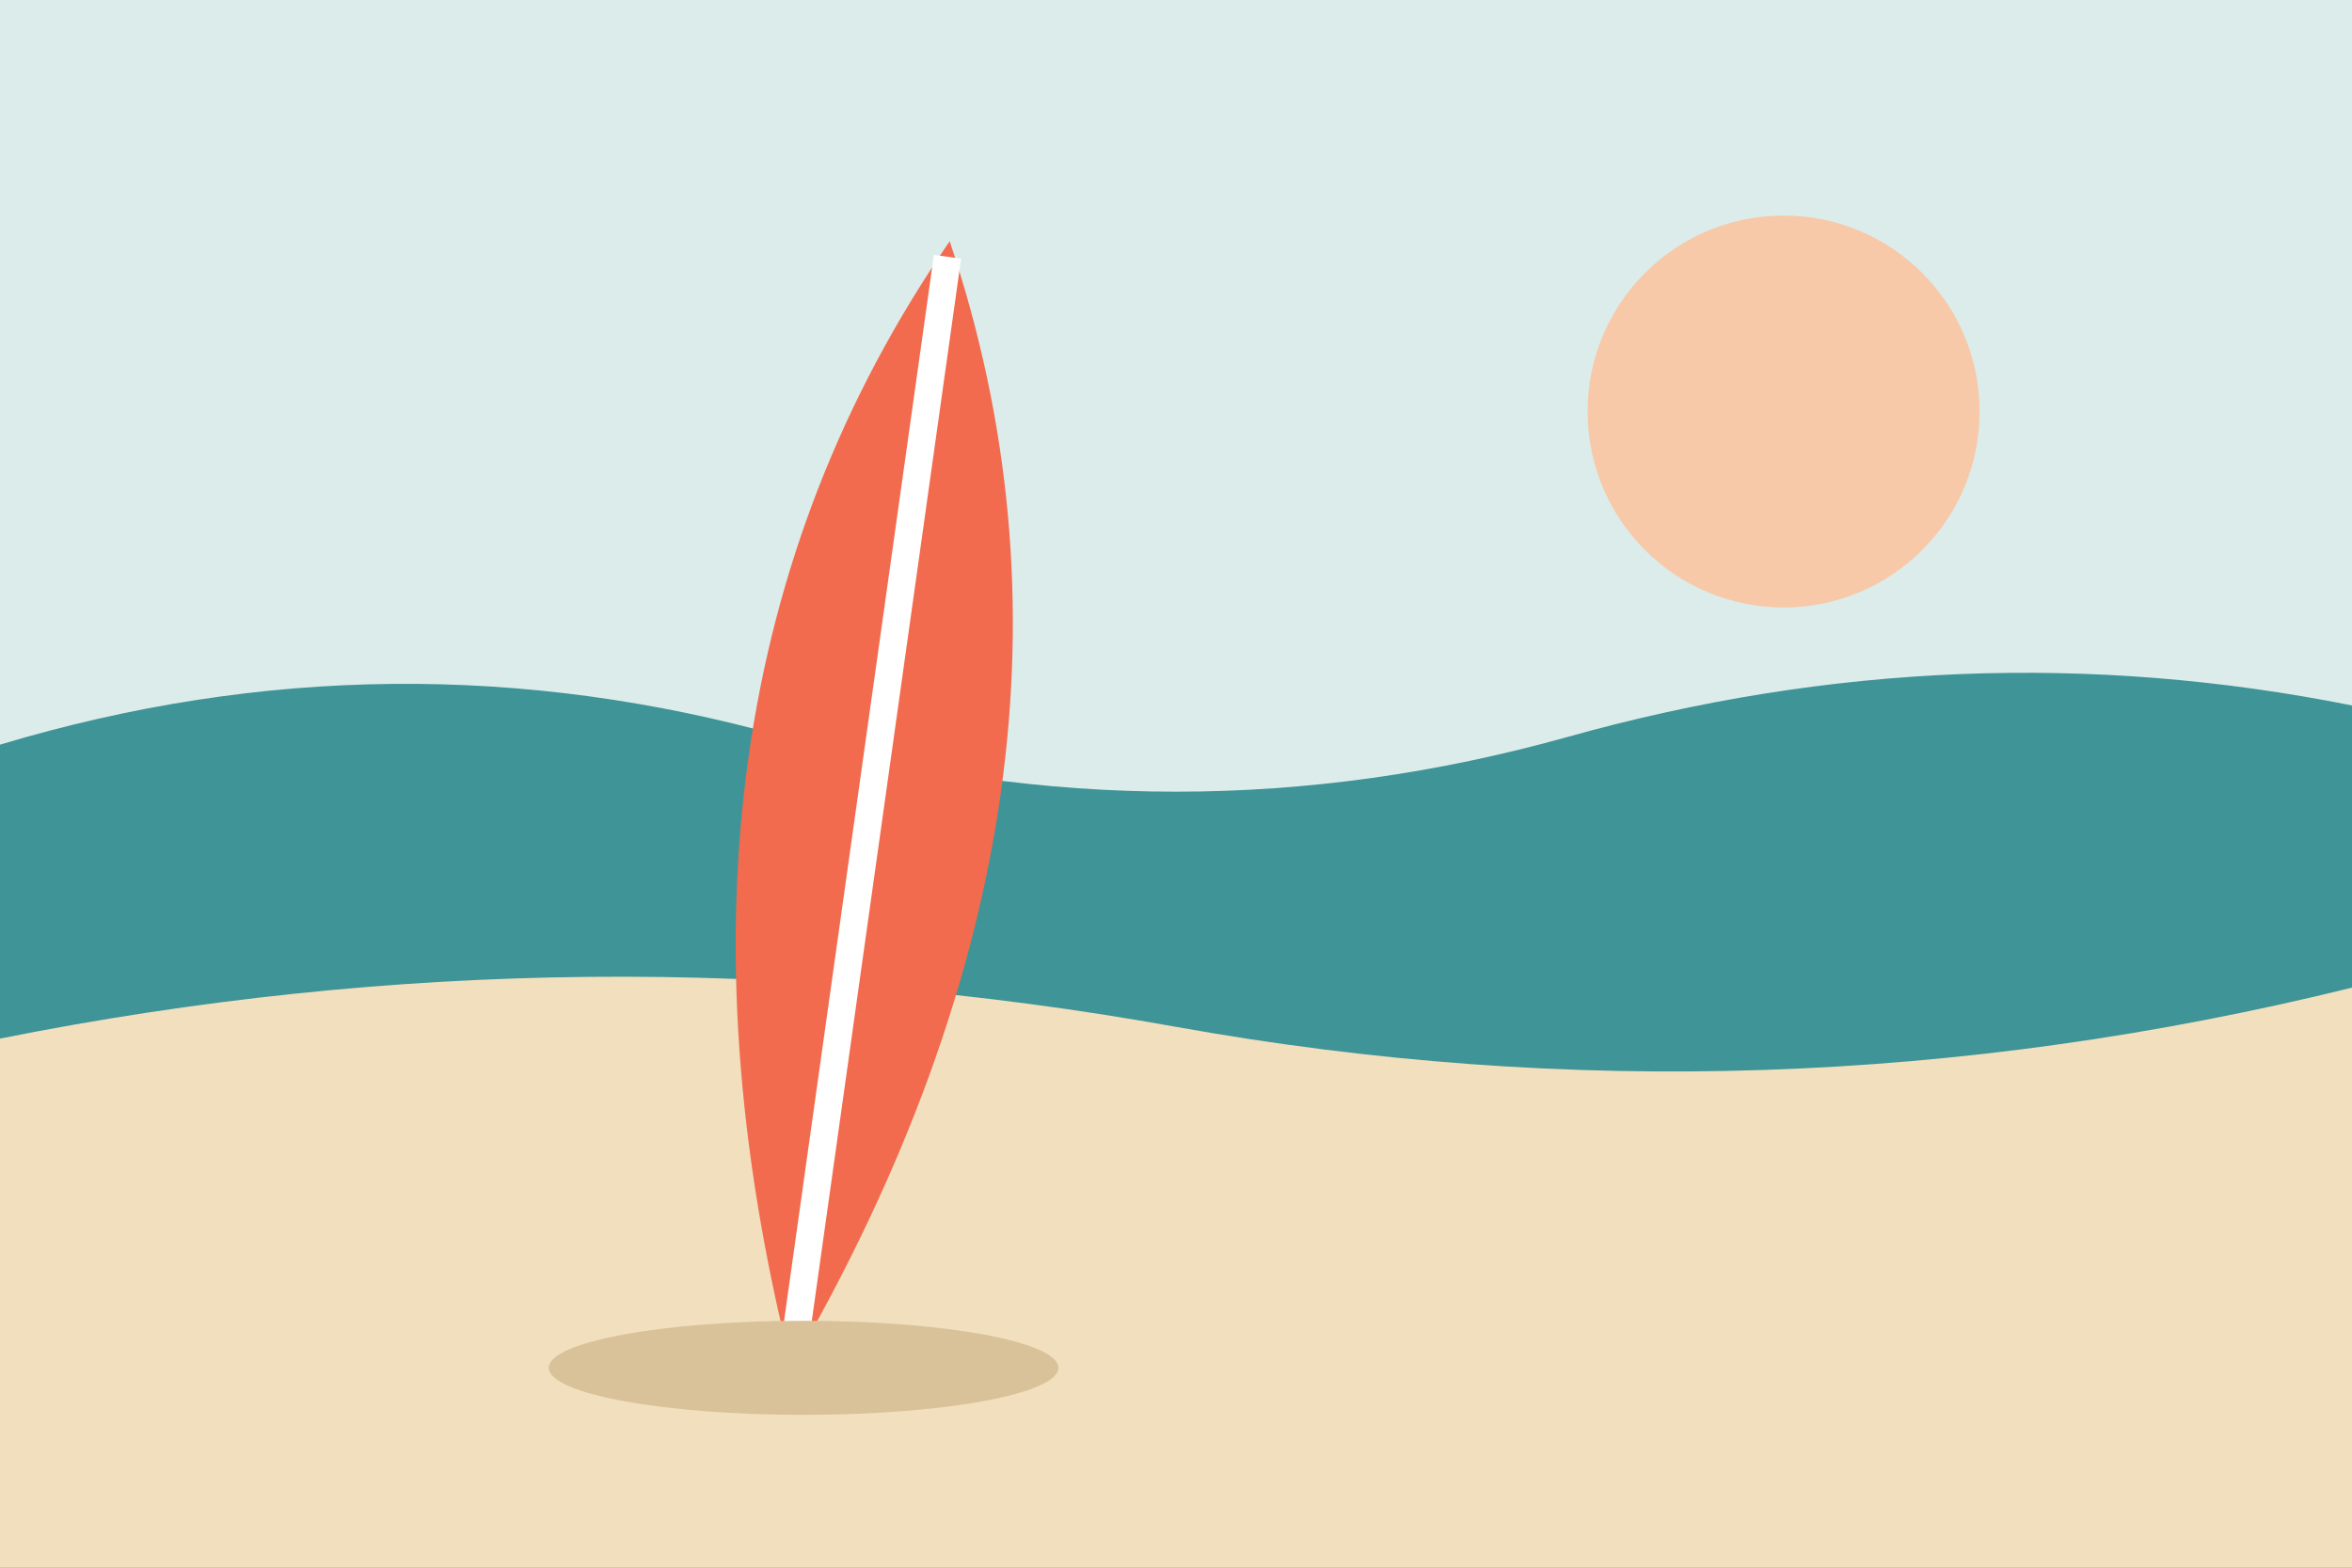
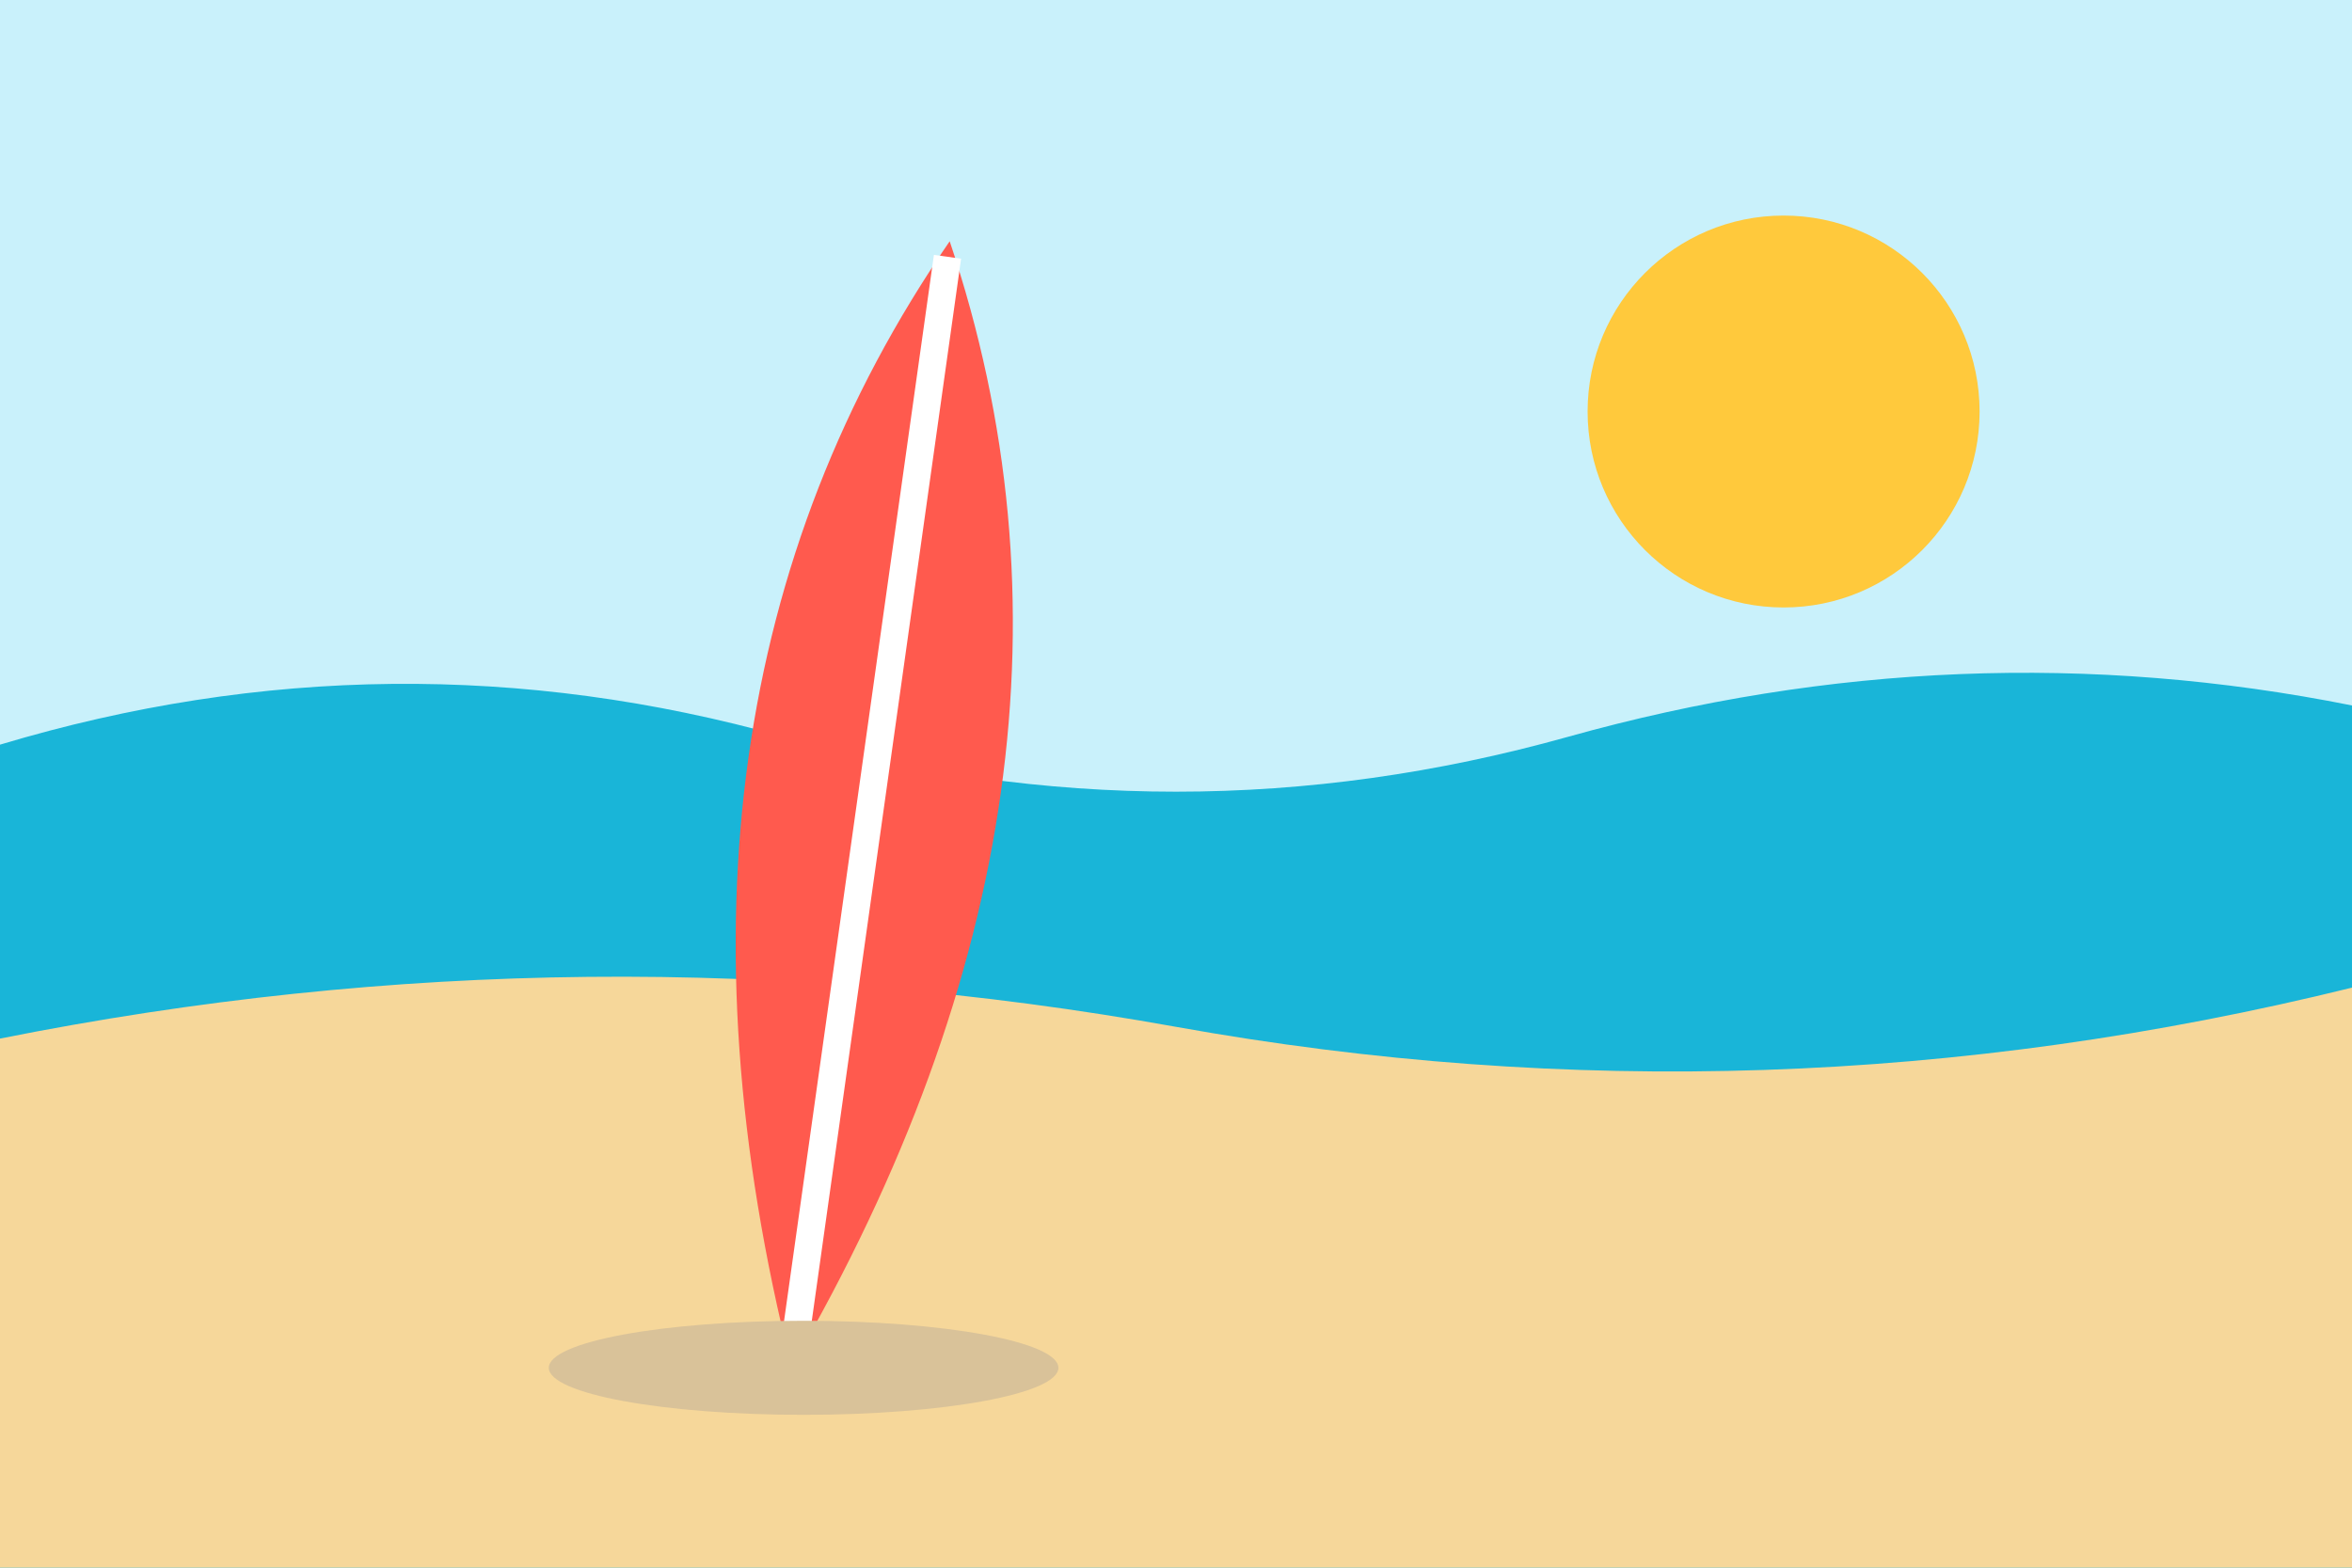
<svg xmlns="http://www.w3.org/2000/svg" viewBox="0 0 600 400">
-   <rect width="600" height="400" fill="#dcecea" />
-   <circle cx="455" cy="105" r="50" fill="#f7c9a9" />
-   <path d="M0 190Q100 160 200 188T400 188T600 180V400H0Z" fill="#3f9497" />
-   <path d="M0 265Q150 235 300 262T600 252V400H0Z" fill="#f1dfbd" />
+   <rect width="600" height="400" fill="#c9f1fb" />
+   <circle cx="455" cy="105" r="50" fill="#ffc93c" />
+   <path d="M0 190Q100 160 200 188T400 188T600 180V400H0Z" fill="#19b5d8" />
+   <path d="M0 265Q150 235 300 262T600 252V400H0Z" fill="#f6d79a" />
  <g transform="rotate(8 220 220)">
-     <path d="M220 60Q285 190 220 350Q155 190 220 60Z" fill="#f26b4e" />
+     <path d="M220 60Q285 190 220 350Q155 190 220 60Z" fill="#ff5a4e" />
    <path d="M220 64V346" stroke="#fff" stroke-width="7" />
  </g>
  <ellipse cx="205" cy="349" rx="65" ry="12" fill="#d9c299" />
</svg>
